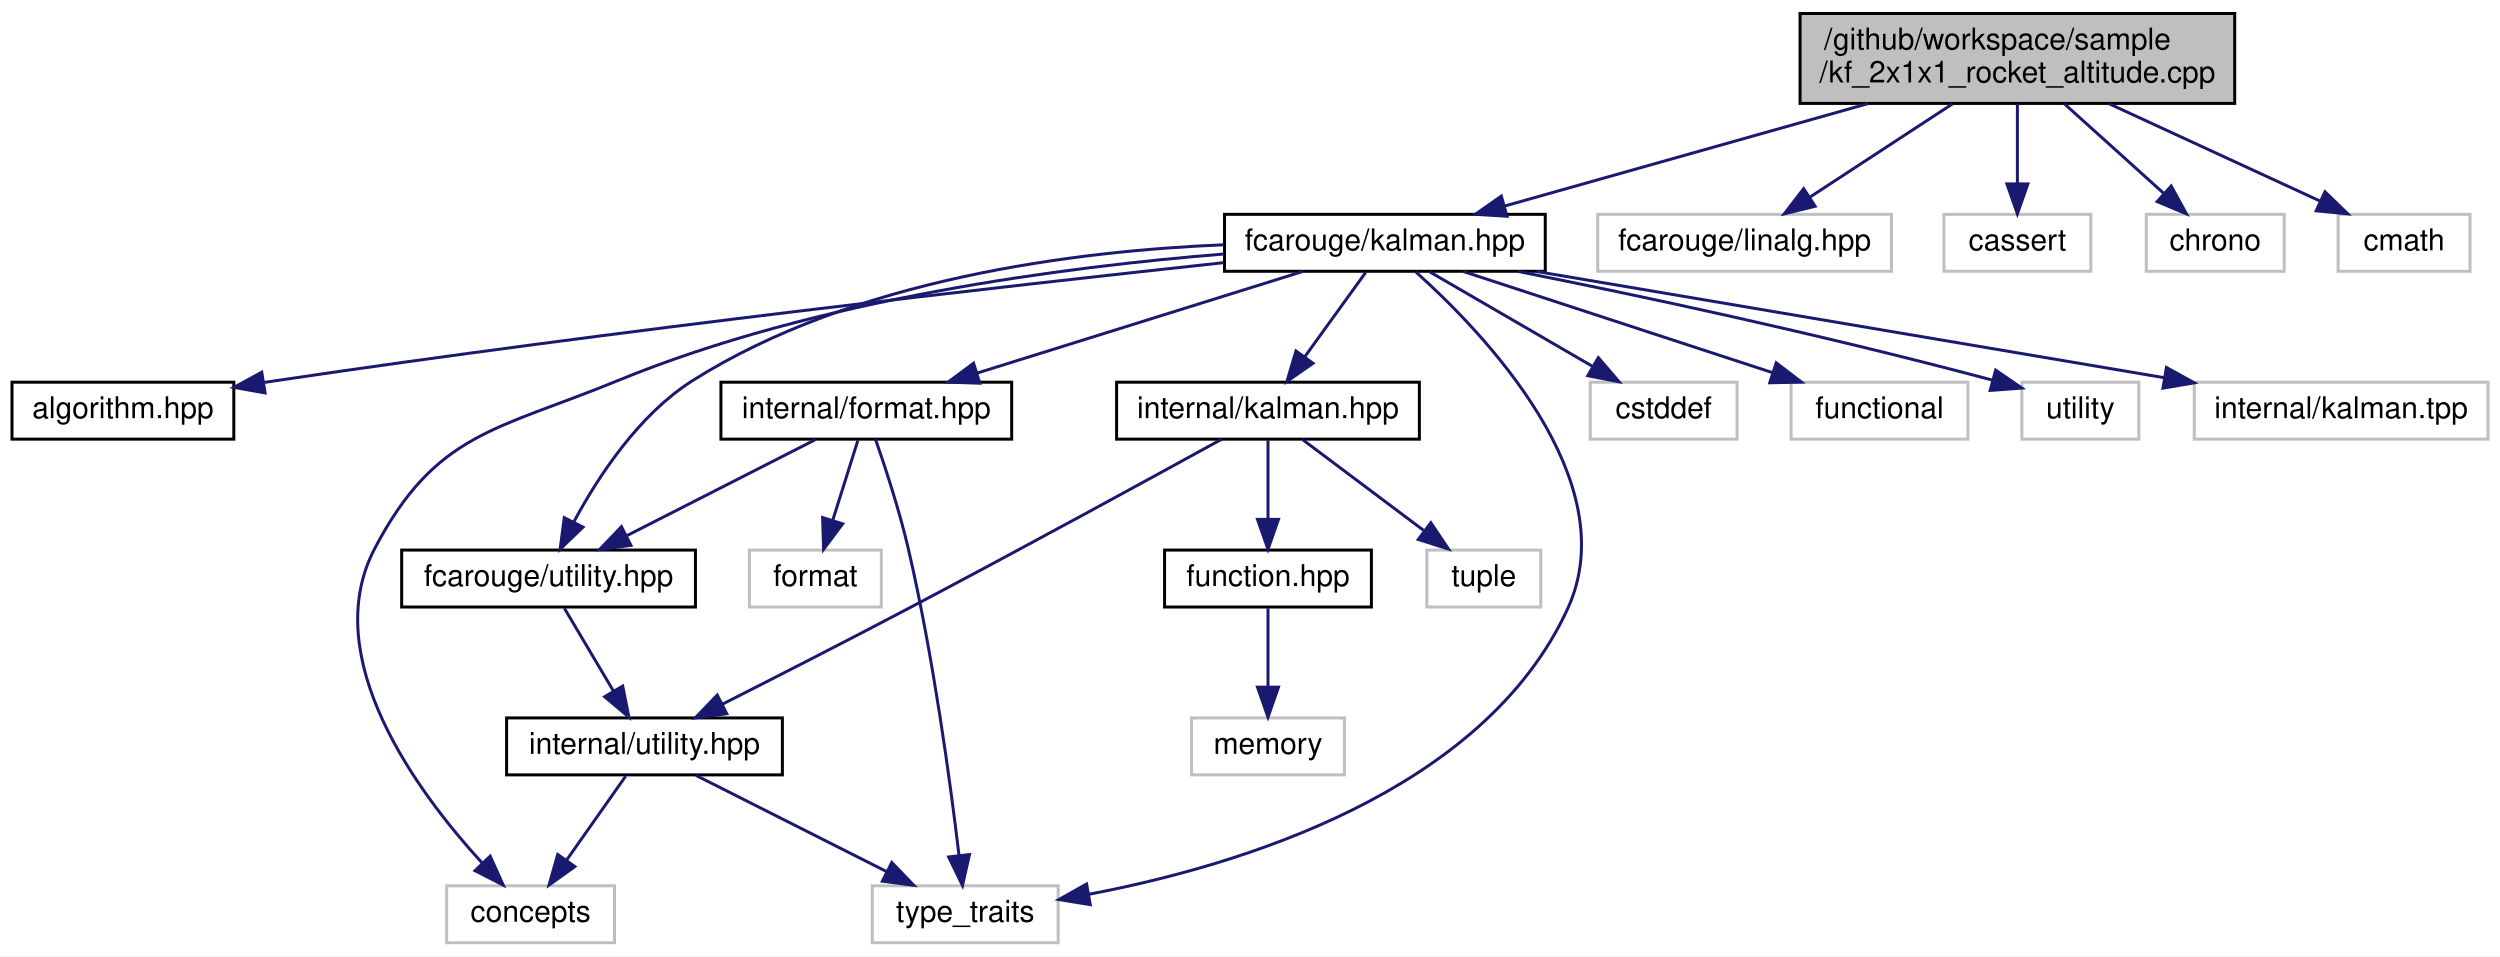
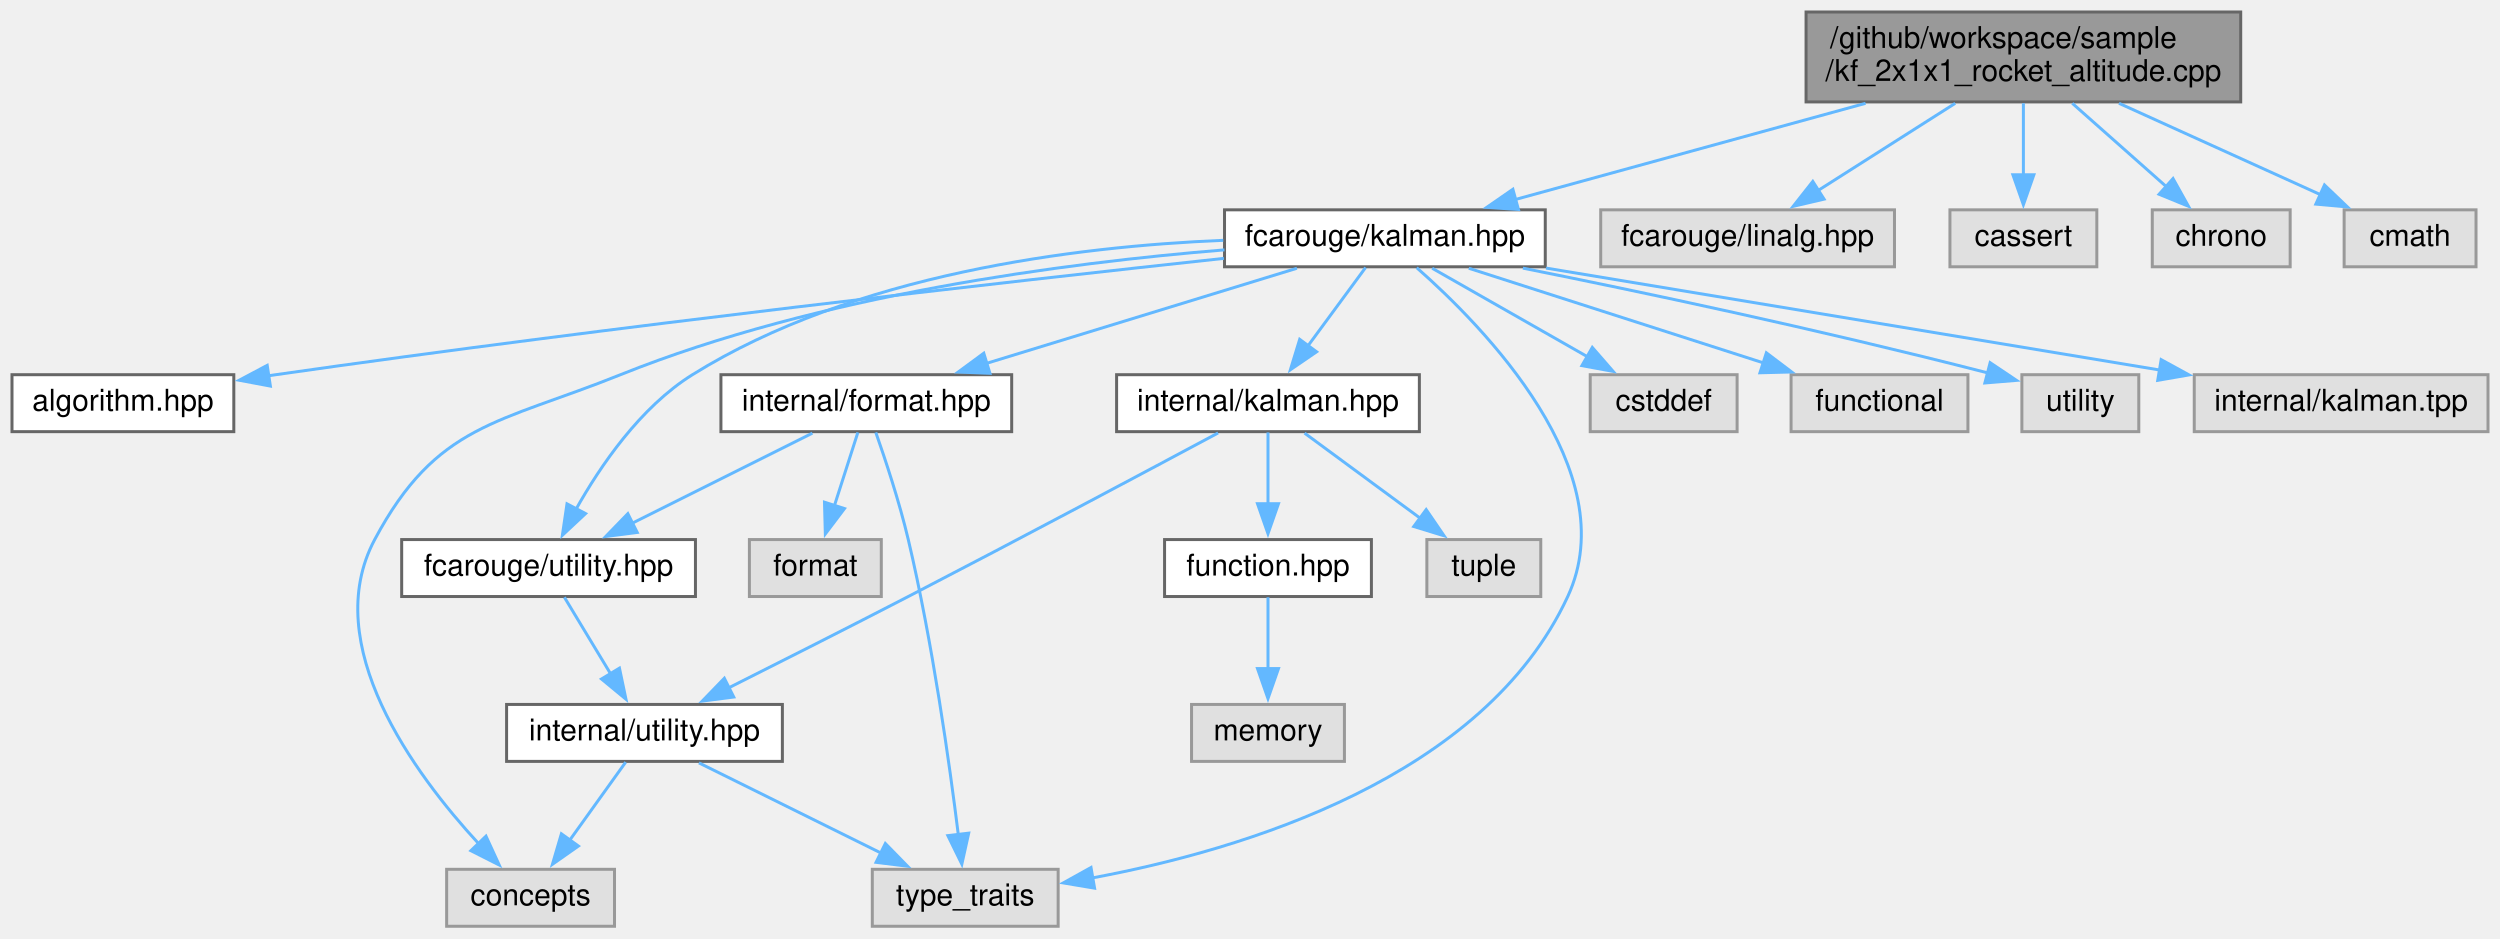
- <svg xmlns="http://www.w3.org/2000/svg" xmlns:xlink="http://www.w3.org/1999/xlink" width="834pt" height="319pt" viewBox="0.00 0.00 834.00 319.00">
-   <g id="graph0" class="graph" transform="scale(1 1) rotate(0) translate(4 315)">
-     <polygon fill="white" stroke="transparent" points="-4,4 -4,-315 830,-315 830,4 -4,4" />
+ <svg xmlns="http://www.w3.org/2000/svg" xmlns:xlink="http://www.w3.org/1999/xlink" width="834pt" height="313pt" viewBox="0.00 0.00 834.00 313.00">
+   <g id="graph0" class="graph" transform="scale(1 1) rotate(0) translate(4 309)">
    <g id="node1" class="node">
      <g id="a_node1">
        <a xlink:title=" ">
-           <polygon fill="#bfbfbf" stroke="black" points="596.5,-280.5 596.5,-310.5 741.5,-310.5 741.5,-280.5 596.5,-280.5" />
-           <text text-anchor="start" x="604.5" y="-298.5" font-family="Helvetica,sans-Serif" font-size="10.00">/github/workspace/sample</text>
-           <text text-anchor="middle" x="669" y="-287.5" font-family="Helvetica,sans-Serif" font-size="10.00">/kf_2x1x1_rocket_altitude.cpp</text>
+           <polygon fill="#999999" stroke="#666666" points="743.5,-305 598.5,-305 598.5,-275 743.5,-275 743.5,-305" />
+           <text text-anchor="start" x="606.5" y="-293" font-family="Helvetica,sans-Serif" font-size="10.00">/github/workspace/sample</text>
+           <text text-anchor="middle" x="671" y="-282" font-family="Helvetica,sans-Serif" font-size="10.00">/kf_2x1x1_rocket_altitude.cpp</text>
        </a>
      </g>
    </g>
    <g id="node2" class="node">
      <g id="a_node2">
        <a xlink:href="kalman_8hpp.xhtml" target="_top" xlink:title="The Kalman filter class and library top-level header.">
-           <polygon fill="white" stroke="black" points="404.5,-224.5 404.5,-243.5 511.5,-243.5 511.5,-224.5 404.5,-224.5" />
-           <text text-anchor="middle" x="458" y="-231.5" font-family="Helvetica,sans-Serif" font-size="10.00">fcarouge/kalman.hpp</text>
+           <polygon fill="white" stroke="#666666" points="511.5,-239 404.5,-239 404.5,-220 511.5,-220 511.5,-239" />
+           <text text-anchor="middle" x="458" y="-227" font-family="Helvetica,sans-Serif" font-size="10.00">fcarouge/kalman.hpp</text>
        </a>
      </g>
    </g>
    <g id="edge1" class="edge">
-       <path fill="none" stroke="midnightblue" d="M619.26,-280.47C582.23,-270.03 532.32,-255.96 497.88,-246.25" />
-       <polygon fill="midnightblue" stroke="midnightblue" points="498.74,-242.85 488.17,-243.51 496.84,-249.59 498.74,-242.85" />
+       <path fill="none" stroke="#63b8ff" d="M618.35,-274.54C582.38,-264.66 535.28,-251.73 501.45,-242.43" />
+       <polygon fill="#63b8ff" stroke="#63b8ff" points="502.55,-239.11 491.98,-239.83 500.7,-245.86 502.55,-239.11" />
    </g>
    <g id="node18" class="node">
      <g id="a_node18">
        <a xlink:title=" ">
-           <polygon fill="white" stroke="#bfbfbf" points="529,-224.5 529,-243.5 627,-243.5 627,-224.5 529,-224.5" />
-           <text text-anchor="middle" x="578" y="-231.5" font-family="Helvetica,sans-Serif" font-size="10.00">fcarouge/linalg.hpp</text>
+           <polygon fill="#e0e0e0" stroke="#999999" points="628,-239 530,-239 530,-220 628,-220 628,-239" />
+           <text text-anchor="middle" x="579" y="-227" font-family="Helvetica,sans-Serif" font-size="10.00">fcarouge/linalg.hpp</text>
        </a>
      </g>
    </g>
    <g id="edge22" class="edge">
-       <path fill="none" stroke="midnightblue" d="M647.43,-280.4C633.12,-271.04 614.39,-258.79 599.99,-249.38" />
-       <polygon fill="midnightblue" stroke="midnightblue" points="601.53,-246.2 591.24,-243.66 597.7,-252.06 601.53,-246.2" />
+       <path fill="none" stroke="#63b8ff" d="M648.26,-274.54C634.3,-265.66 616.46,-254.32 602.39,-245.37" />
+       <polygon fill="#63b8ff" stroke="#63b8ff" points="604.51,-242.57 594.19,-240.16 600.75,-248.48 604.51,-242.57" />
    </g>
    <g id="node19" class="node">
      <g id="a_node19">
        <a xlink:title=" ">
-           <polygon fill="white" stroke="#bfbfbf" points="644.5,-224.5 644.5,-243.5 693.5,-243.5 693.5,-224.5 644.5,-224.5" />
-           <text text-anchor="middle" x="669" y="-231.5" font-family="Helvetica,sans-Serif" font-size="10.00">cassert</text>
+           <polygon fill="#e0e0e0" stroke="#999999" points="695.5,-239 646.5,-239 646.5,-220 695.5,-220 695.5,-239" />
+           <text text-anchor="middle" x="671" y="-227" font-family="Helvetica,sans-Serif" font-size="10.00">cassert</text>
        </a>
      </g>
    </g>
    <g id="edge23" class="edge">
-       <path fill="none" stroke="midnightblue" d="M669,-280.4C669,-272.47 669,-262.46 669,-253.86" />
-       <polygon fill="midnightblue" stroke="midnightblue" points="672.5,-253.66 669,-243.66 665.5,-253.66 672.5,-253.66" />
+       <path fill="none" stroke="#63b8ff" d="M671,-274.54C671,-267.34 671,-258.53 671,-250.68" />
+       <polygon fill="#63b8ff" stroke="#63b8ff" points="674.5,-250.69 671,-240.69 667.5,-250.69 674.5,-250.69" />
    </g>
    <g id="node20" class="node">
      <g id="a_node20">
        <a xlink:title=" ">
-           <polygon fill="white" stroke="#bfbfbf" points="712,-224.5 712,-243.5 758,-243.5 758,-224.5 712,-224.5" />
-           <text text-anchor="middle" x="735" y="-231.5" font-family="Helvetica,sans-Serif" font-size="10.00">chrono</text>
+           <polygon fill="#e0e0e0" stroke="#999999" points="760,-239 714,-239 714,-220 760,-220 760,-239" />
+           <text text-anchor="middle" x="737" y="-227" font-family="Helvetica,sans-Serif" font-size="10.00">chrono</text>
        </a>
      </g>
    </g>
    <g id="edge24" class="edge">
-       <path fill="none" stroke="midnightblue" d="M684.64,-280.4C694.63,-271.4 707.58,-259.72 717.85,-250.47" />
-       <polygon fill="midnightblue" stroke="midnightblue" points="720.31,-252.95 725.4,-243.66 715.63,-247.75 720.31,-252.95" />
+       <path fill="none" stroke="#63b8ff" d="M687.31,-274.54C696.8,-266.13 708.79,-255.51 718.61,-246.8" />
+       <polygon fill="#63b8ff" stroke="#63b8ff" points="720.92,-249.43 726.08,-240.18 716.27,-244.19 720.92,-249.43" />
    </g>
    <g id="node21" class="node">
      <g id="a_node21">
        <a xlink:title=" ">
-           <polygon fill="white" stroke="#bfbfbf" points="776,-224.5 776,-243.5 820,-243.5 820,-224.5 776,-224.5" />
-           <text text-anchor="middle" x="798" y="-231.5" font-family="Helvetica,sans-Serif" font-size="10.00">cmath</text>
+           <polygon fill="#e0e0e0" stroke="#999999" points="822,-239 778,-239 778,-220 822,-220 822,-239" />
+           <text text-anchor="middle" x="800" y="-227" font-family="Helvetica,sans-Serif" font-size="10.00">cmath</text>
        </a>
      </g>
    </g>
    <g id="edge25" class="edge">
-       <path fill="none" stroke="midnightblue" d="M699.57,-280.4C720.93,-270.55 749.22,-257.5 769.98,-247.92" />
-       <polygon fill="midnightblue" stroke="midnightblue" points="771.61,-251.02 779.23,-243.66 768.68,-244.67 771.61,-251.02" />
+       <path fill="none" stroke="#63b8ff" d="M702.89,-274.54C723.41,-265.23 749.91,-253.22 770.04,-244.09" />
+       <polygon fill="#63b8ff" stroke="#63b8ff" points="771.45,-247.29 779.11,-239.97 768.56,-240.91 771.45,-247.29" />
    </g>
    <g id="node3" class="node">
      <g id="a_node3">
        <a xlink:href="algorithm_8hpp.xhtml" target="_top" xlink:title="The collection of Kalman algorithms.">
-           <polygon fill="white" stroke="black" points="0,-168.5 0,-187.5 74,-187.5 74,-168.5 0,-168.5" />
-           <text text-anchor="middle" x="37" y="-175.5" font-family="Helvetica,sans-Serif" font-size="10.00">algorithm.hpp</text>
+           <polygon fill="white" stroke="#666666" points="74,-184 0,-184 0,-165 74,-165 74,-184" />
+           <text text-anchor="middle" x="37" y="-172" font-family="Helvetica,sans-Serif" font-size="10.00">algorithm.hpp</text>
        </a>
      </g>
    </g>
    <g id="edge2" class="edge">
-       <path fill="none" stroke="midnightblue" d="M404.26,-227.38C332.16,-219.63 200.17,-204.71 88,-188 86.72,-187.81 85.43,-187.61 84.13,-187.41" />
-       <polygon fill="midnightblue" stroke="midnightblue" points="84.44,-183.92 74.01,-185.77 83.32,-190.83 84.44,-183.92" />
+       <path fill="none" stroke="#63b8ff" d="M404.29,-222.81C332.2,-215.01 200.24,-200.09 88,-184 87.17,-183.88 86.33,-183.76 85.48,-183.63" />
+       <polygon fill="#63b8ff" stroke="#63b8ff" points="86.2,-180.2 75.79,-182.15 85.14,-187.12 86.2,-180.2" />
    </g>
    <g id="node4" class="node">
      <g id="a_node4">
        <a xlink:href="format_8hpp.xhtml" target="_top" xlink:title=" ">
-           <polygon fill="white" stroke="black" points="236.5,-168.5 236.5,-187.5 333.5,-187.5 333.5,-168.5 236.5,-168.5" />
-           <text text-anchor="middle" x="285" y="-175.5" font-family="Helvetica,sans-Serif" font-size="10.00">internal/format.hpp</text>
+           <polygon fill="white" stroke="#666666" points="333.5,-184 236.5,-184 236.5,-165 333.5,-165 333.5,-184" />
+           <text text-anchor="middle" x="285" y="-172" font-family="Helvetica,sans-Serif" font-size="10.00">internal/format.hpp</text>
        </a>
      </g>
    </g>
    <g id="edge3" class="edge">
-       <path fill="none" stroke="midnightblue" d="M430.59,-224.44C401.23,-215.28 354.48,-200.69 321.9,-190.52" />
-       <polygon fill="midnightblue" stroke="midnightblue" points="322.87,-187.16 312.28,-187.52 320.79,-193.84 322.87,-187.16" />
+       <path fill="none" stroke="#63b8ff" d="M428.65,-219.51C400.11,-210.76 356.54,-197.42 324.86,-187.71" />
+       <polygon fill="#63b8ff" stroke="#63b8ff" points="326.24,-184.47 315.65,-184.89 324.19,-191.17 326.24,-184.47" />
    </g>
    <g id="node5" class="node">
      <g id="a_node5">
        <a xlink:href="utility_8hpp.xhtml" target="_top" xlink:title="The collection of utilities supporting the library.">
-           <polygon fill="white" stroke="black" points="130,-112.5 130,-131.5 228,-131.5 228,-112.5 130,-112.5" />
-           <text text-anchor="middle" x="179" y="-119.5" font-family="Helvetica,sans-Serif" font-size="10.00">fcarouge/utility.hpp</text>
+           <polygon fill="white" stroke="#666666" points="228,-129 130,-129 130,-110 228,-110 228,-129" />
+           <text text-anchor="middle" x="179" y="-117" font-family="Helvetica,sans-Serif" font-size="10.00">fcarouge/utility.hpp</text>
        </a>
      </g>
    </g>
    <g id="edge15" class="edge">
-       <path fill="none" stroke="midnightblue" d="M404.46,-233.35C354.87,-231.31 280.88,-222.05 227,-188 209.08,-176.67 195.59,-156.07 187.54,-141.09" />
-       <polygon fill="midnightblue" stroke="midnightblue" points="190.49,-139.15 182.86,-131.8 184.24,-142.3 190.49,-139.15" />
+       <path fill="none" stroke="#63b8ff" d="M404.08,-228.83C354.56,-226.78 280.91,-217.57 227,-184 209.61,-173.17 196.27,-153.6 188.11,-139.03" />
+       <polygon fill="#63b8ff" stroke="#63b8ff" points="191.35,-137.67 183.61,-130.44 185.15,-140.92 191.35,-137.67" />
    </g>
    <g id="node7" class="node">
      <g id="a_node7">
        <a xlink:title=" ">
-           <polygon fill="white" stroke="#bfbfbf" points="145,-0.5 145,-19.5 201,-19.5 201,-0.5 145,-0.5" />
-           <text text-anchor="middle" x="173" y="-7.5" font-family="Helvetica,sans-Serif" font-size="10.00">concepts</text>
+           <polygon fill="#e0e0e0" stroke="#999999" points="201,-19 145,-19 145,0 201,0 201,-19" />
+           <text text-anchor="middle" x="173" y="-7" font-family="Helvetica,sans-Serif" font-size="10.00">concepts</text>
        </a>
      </g>
    </g>
    <g id="edge16" class="edge">
-       <path fill="none" stroke="midnightblue" d="M404.43,-230.27C351.32,-226.04 268.48,-215.29 202,-188 161.51,-171.38 141.32,-170.76 121,-132 101.91,-95.59 135.29,-50.64 156.85,-27.1" />
-       <polygon fill="midnightblue" stroke="midnightblue" points="159.52,-29.38 163.88,-19.72 154.45,-24.55 159.52,-29.38" />
+       <path fill="none" stroke="#63b8ff" d="M404.47,-225.64C351.62,-221.34 269.31,-210.62 203,-184 162.28,-167.65 141.65,-167.72 121,-129 102.33,-94 134.15,-50.91 155.69,-27.54" />
+       <polygon fill="#63b8ff" stroke="#63b8ff" points="158.12,-30.06 162.54,-20.43 153.08,-25.21 158.12,-30.06" />
    </g>
    <g id="node8" class="node">
      <g id="a_node8">
        <a xlink:title=" ">
-           <polygon fill="white" stroke="#bfbfbf" points="287,-0.5 287,-19.5 349,-19.5 349,-0.5 287,-0.5" />
-           <text text-anchor="middle" x="318" y="-7.5" font-family="Helvetica,sans-Serif" font-size="10.00">type_traits</text>
+           <polygon fill="#e0e0e0" stroke="#999999" points="349,-19 287,-19 287,0 349,0 349,-19" />
+           <text text-anchor="middle" x="318" y="-7" font-family="Helvetica,sans-Serif" font-size="10.00">type_traits</text>
        </a>
      </g>
    </g>
    <g id="edge19" class="edge">
-       <path fill="none" stroke="midnightblue" d="M468.29,-224.3C490.35,-204.56 538.61,-154.77 519,-112 490.91,-50.72 409.32,-26.16 359.15,-16.66" />
-       <polygon fill="midnightblue" stroke="midnightblue" points="359.71,-13.21 349.25,-14.91 358.49,-20.1 359.71,-13.21" />
+       <path fill="none" stroke="#63b8ff" d="M468.61,-219.7C490.77,-200.21 538.37,-151.77 519,-110 490.96,-49.54 410.56,-25.45 360.35,-16.12" />
+       <polygon fill="#63b8ff" stroke="#63b8ff" points="361.15,-12.71 350.7,-14.46 359.96,-19.6 361.15,-12.71" />
    </g>
    <g id="node10" class="node">
      <g id="a_node10">
        <a xlink:href="internal_2kalman_8hpp.xhtml" target="_top" xlink:title=" ">
-           <polygon fill="white" stroke="black" points="368.5,-168.5 368.5,-187.5 469.5,-187.5 469.5,-168.5 368.5,-168.5" />
-           <text text-anchor="middle" x="419" y="-175.5" font-family="Helvetica,sans-Serif" font-size="10.00">internal/kalman.hpp</text>
+           <polygon fill="white" stroke="#666666" points="469.5,-184 368.5,-184 368.5,-165 469.5,-165 469.5,-184" />
+           <text text-anchor="middle" x="419" y="-172" font-family="Helvetica,sans-Serif" font-size="10.00">internal/kalman.hpp</text>
        </a>
      </g>
    </g>
    <g id="edge10" class="edge">
-       <path fill="none" stroke="midnightblue" d="M451.56,-224.08C446.05,-216.46 437.97,-205.26 431.24,-195.94" />
-       <polygon fill="midnightblue" stroke="midnightblue" points="434.01,-193.81 425.32,-187.75 428.34,-197.91 434.01,-193.81" />
+       <path fill="none" stroke="#63b8ff" d="M451.56,-219.75C446.34,-212.66 438.81,-202.42 432.31,-193.59" />
+       <polygon fill="#63b8ff" stroke="#63b8ff" points="435.22,-191.64 426.48,-185.66 429.58,-195.79 435.22,-191.64" />
    </g>
    <g id="node14" class="node">
      <g id="a_node14">
        <a xlink:title=" ">
-           <polygon fill="white" stroke="#bfbfbf" points="526.5,-168.5 526.5,-187.5 575.5,-187.5 575.5,-168.5 526.5,-168.5" />
-           <text text-anchor="middle" x="551" y="-175.5" font-family="Helvetica,sans-Serif" font-size="10.00">cstddef</text>
+           <polygon fill="#e0e0e0" stroke="#999999" points="575.5,-184 526.5,-184 526.5,-165 575.5,-165 575.5,-184" />
+           <text text-anchor="middle" x="551" y="-172" font-family="Helvetica,sans-Serif" font-size="10.00">cstddef</text>
        </a>
      </g>
    </g>
    <g id="edge17" class="edge">
-       <path fill="none" stroke="midnightblue" d="M472.94,-224.32C487.59,-215.82 510.13,-202.73 527.24,-192.8" />
-       <polygon fill="midnightblue" stroke="midnightblue" points="529.2,-195.7 536.1,-187.65 525.69,-189.65 529.2,-195.7" />
+       <path fill="none" stroke="#63b8ff" d="M473.78,-219.51C488.02,-211.39 509.24,-199.3 525.83,-189.85" />
+       <polygon fill="#63b8ff" stroke="#63b8ff" points="527.19,-193.1 534.14,-185.11 523.72,-187.02 527.19,-193.1" />
    </g>
    <g id="node15" class="node">
      <g id="a_node15">
        <a xlink:title=" ">
-           <polygon fill="white" stroke="#bfbfbf" points="593.5,-168.5 593.5,-187.5 652.5,-187.5 652.5,-168.5 593.5,-168.5" />
-           <text text-anchor="middle" x="623" y="-175.5" font-family="Helvetica,sans-Serif" font-size="10.00">functional</text>
+           <polygon fill="#e0e0e0" stroke="#999999" points="652.5,-184 593.5,-184 593.5,-165 652.5,-165 652.5,-184" />
+           <text text-anchor="middle" x="623" y="-172" font-family="Helvetica,sans-Serif" font-size="10.00">functional</text>
        </a>
      </g>
    </g>
    <g id="edge18" class="edge">
-       <path fill="none" stroke="midnightblue" d="M484.14,-224.44C512.02,-215.32 556.35,-200.81 587.4,-190.65" />
-       <polygon fill="midnightblue" stroke="midnightblue" points="588.56,-193.95 596.98,-187.52 586.38,-187.3 588.56,-193.95" />
+       <path fill="none" stroke="#63b8ff" d="M485.99,-219.51C513.09,-210.8 554.41,-197.53 584.58,-187.84" />
+       <polygon fill="#63b8ff" stroke="#63b8ff" points="585.26,-191.3 593.71,-184.91 583.12,-184.64 585.26,-191.3" />
    </g>
    <g id="node16" class="node">
      <g id="a_node16">
        <a xlink:title=" ">
-           <polygon fill="white" stroke="#bfbfbf" points="670.5,-168.5 670.5,-187.5 709.5,-187.5 709.5,-168.5 670.5,-168.5" />
-           <text text-anchor="middle" x="690" y="-175.5" font-family="Helvetica,sans-Serif" font-size="10.00">utility</text>
+           <polygon fill="#e0e0e0" stroke="#999999" points="709.5,-184 670.5,-184 670.5,-165 709.5,-165 709.5,-184" />
+           <text text-anchor="middle" x="690" y="-172" font-family="Helvetica,sans-Serif" font-size="10.00">utility</text>
        </a>
      </g>
    </g>
    <g id="edge20" class="edge">
-       <path fill="none" stroke="midnightblue" d="M502.46,-224.44C541.8,-216.6 600.91,-204.12 660.53,-188.22" />
-       <polygon fill="midnightblue" stroke="midnightblue" points="661.75,-191.52 670.49,-185.53 659.92,-184.76 661.75,-191.52" />
+       <path fill="none" stroke="#63b8ff" d="M504.03,-219.55C543.1,-211.72 600.89,-199.55 659.27,-184.56" />
+       <polygon fill="#63b8ff" stroke="#63b8ff" points="659.91,-188.01 668.71,-182.11 658.15,-181.24 659.91,-188.01" />
    </g>
    <g id="node17" class="node">
      <g id="a_node17">
        <a xlink:title=" ">
-           <polygon fill="white" stroke="#bfbfbf" points="728,-168.5 728,-187.5 826,-187.5 826,-168.5 728,-168.5" />
-           <text text-anchor="middle" x="777" y="-175.5" font-family="Helvetica,sans-Serif" font-size="10.00">internal/kalman.tpp</text>
+           <polygon fill="#e0e0e0" stroke="#999999" points="826,-184 728,-184 728,-165 826,-165 826,-184" />
+           <text text-anchor="middle" x="777" y="-172" font-family="Helvetica,sans-Serif" font-size="10.00">internal/kalman.tpp</text>
        </a>
      </g>
    </g>
    <g id="edge21" class="edge">
-       <path fill="none" stroke="midnightblue" d="M508.55,-224.44C565.43,-214.81 657.72,-199.19 717.89,-189.01" />
-       <polygon fill="midnightblue" stroke="midnightblue" points="718.72,-192.41 728,-187.29 717.56,-185.51 718.72,-192.41" />
+       <path fill="none" stroke="#63b8ff" d="M511.75,-219.57C568.47,-210.15 657.65,-195.33 716.72,-185.52" />
+       <polygon fill="#63b8ff" stroke="#63b8ff" points="716.96,-189.02 726.26,-183.93 715.82,-182.12 716.96,-189.02" />
    </g>
    <g id="edge4" class="edge">
-       <path fill="none" stroke="midnightblue" d="M267.97,-168.32C250.97,-159.66 224.62,-146.24 205.01,-136.25" />
-       <polygon fill="midnightblue" stroke="midnightblue" points="206.49,-133.08 195.99,-131.65 203.31,-139.31 206.49,-133.08" />
+       <path fill="none" stroke="#63b8ff" d="M267.02,-164.51C250.55,-156.27 225.91,-143.96 206.89,-134.45" />
+       <polygon fill="#63b8ff" stroke="#63b8ff" points="208.58,-131.38 198.07,-130.03 205.45,-137.64 208.58,-131.38" />
    </g>
    <g id="edge9" class="edge">
-       <path fill="none" stroke="midnightblue" d="M288.06,-168.48C291.19,-159.5 296,-144.91 299,-132 307.33,-96.23 313.07,-53.64 315.92,-29.72" />
-       <polygon fill="midnightblue" stroke="midnightblue" points="319.42,-29.93 317.09,-19.59 312.47,-29.12 319.42,-29.93" />
+       <path fill="none" stroke="#63b8ff" d="M288.17,-164.74C291.3,-155.84 296.02,-141.61 299,-129 307.08,-94.78 312.76,-54.18 315.7,-30.49" />
+       <polygon fill="#63b8ff" stroke="#63b8ff" points="319.16,-31.06 316.87,-20.71 312.21,-30.23 319.16,-31.06" />
    </g>
    <g id="node9" class="node">
      <g id="a_node9">
        <a xlink:title=" ">
-           <polygon fill="white" stroke="#bfbfbf" points="246,-112.5 246,-131.5 290,-131.5 290,-112.5 246,-112.5" />
-           <text text-anchor="middle" x="268" y="-119.5" font-family="Helvetica,sans-Serif" font-size="10.00">format</text>
+           <polygon fill="#e0e0e0" stroke="#999999" points="290,-129 246,-129 246,-110 290,-110 290,-129" />
+           <text text-anchor="middle" x="268" y="-117" font-family="Helvetica,sans-Serif" font-size="10.00">format</text>
        </a>
      </g>
    </g>
    <g id="edge8" class="edge">
-       <path fill="none" stroke="midnightblue" d="M282.19,-168.08C279.92,-160.85 276.63,-150.41 273.79,-141.4" />
-       <polygon fill="midnightblue" stroke="midnightblue" points="277.1,-140.24 270.75,-131.75 270.42,-142.34 277.1,-140.24" />
+       <path fill="none" stroke="#63b8ff" d="M282.19,-164.75C280.06,-158.11 277.06,-148.73 274.36,-140.31" />
+       <polygon fill="#63b8ff" stroke="#63b8ff" points="277.72,-139.34 271.33,-130.88 271.05,-141.47 277.72,-139.34" />
    </g>
    <g id="node6" class="node">
      <g id="a_node6">
        <a xlink:href="internal_2utility_8hpp.xhtml" target="_top" xlink:title=" ">
-           <polygon fill="white" stroke="black" points="165,-56.5 165,-75.5 257,-75.5 257,-56.5 165,-56.5" />
-           <text text-anchor="middle" x="211" y="-63.5" font-family="Helvetica,sans-Serif" font-size="10.00">internal/utility.hpp</text>
+           <polygon fill="white" stroke="#666666" points="257,-74 165,-74 165,-55 257,-55 257,-74" />
+           <text text-anchor="middle" x="211" y="-62" font-family="Helvetica,sans-Serif" font-size="10.00">internal/utility.hpp</text>
        </a>
      </g>
    </g>
    <g id="edge5" class="edge">
-       <path fill="none" stroke="midnightblue" d="M184.28,-112.08C188.71,-104.61 195.16,-93.72 200.62,-84.52" />
-       <polygon fill="midnightblue" stroke="midnightblue" points="203.73,-86.14 205.81,-75.75 197.71,-82.57 203.73,-86.14" />
+       <path fill="none" stroke="#63b8ff" d="M184.28,-109.75C188.47,-102.81 194.48,-92.86 199.73,-84.16" />
+       <polygon fill="#63b8ff" stroke="#63b8ff" points="202.65,-86.11 204.82,-75.74 196.65,-82.49 202.65,-86.11" />
    </g>
    <g id="edge6" class="edge">
-       <path fill="none" stroke="midnightblue" d="M204.73,-56.08C199.36,-48.46 191.48,-37.26 184.92,-27.94" />
-       <polygon fill="midnightblue" stroke="midnightblue" points="187.78,-25.91 179.16,-19.75 182.05,-29.94 187.78,-25.91" />
+       <path fill="none" stroke="#63b8ff" d="M204.73,-54.75C199.64,-47.66 192.3,-37.42 185.97,-28.59" />
+       <polygon fill="#63b8ff" stroke="#63b8ff" points="188.96,-26.76 180.29,-20.67 183.28,-30.84 188.96,-26.76" />
    </g>
    <g id="edge7" class="edge">
-       <path fill="none" stroke="midnightblue" d="M228.19,-56.32C245.35,-47.66 271.95,-34.24 291.75,-24.25" />
-       <polygon fill="midnightblue" stroke="midnightblue" points="293.5,-27.28 300.85,-19.65 290.35,-21.04 293.5,-27.28" />
+       <path fill="none" stroke="#63b8ff" d="M229.15,-54.51C245.78,-46.27 270.64,-33.96 289.85,-24.45" />
+       <polygon fill="#63b8ff" stroke="#63b8ff" points="291.35,-27.6 298.76,-20.03 288.25,-21.33 291.35,-27.6" />
    </g>
    <g id="edge13" class="edge">
-       <path fill="none" stroke="midnightblue" d="M403.53,-168.47C380.73,-155.93 336.74,-131.87 299,-112 278.25,-101.07 254.57,-88.99 237,-80.09" />
-       <polygon fill="midnightblue" stroke="midnightblue" points="238.44,-76.9 227.93,-75.51 235.28,-83.14 238.44,-76.9" />
+       <path fill="none" stroke="#63b8ff" d="M402.36,-164.57C379.23,-152.19 336.05,-129.17 299,-110 278.98,-99.64 256.27,-88.17 238.94,-79.46" />
+       <polygon fill="#63b8ff" stroke="#63b8ff" points="240.78,-76.47 230.27,-75.12 237.64,-82.73 240.78,-76.47" />
    </g>
    <g id="node11" class="node">
      <g id="a_node11">
        <a xlink:href="function_8hpp.xhtml" target="_top" xlink:title=" ">
-           <polygon fill="white" stroke="black" points="384.5,-112.5 384.5,-131.5 453.5,-131.5 453.5,-112.5 384.5,-112.5" />
-           <text text-anchor="middle" x="419" y="-119.5" font-family="Helvetica,sans-Serif" font-size="10.00">function.hpp</text>
+           <polygon fill="white" stroke="#666666" points="453.5,-129 384.5,-129 384.5,-110 453.5,-110 453.5,-129" />
+           <text text-anchor="middle" x="419" y="-117" font-family="Helvetica,sans-Serif" font-size="10.00">function.hpp</text>
        </a>
      </g>
    </g>
    <g id="edge11" class="edge">
-       <path fill="none" stroke="midnightblue" d="M419,-168.08C419,-161.01 419,-150.86 419,-141.99" />
-       <polygon fill="midnightblue" stroke="midnightblue" points="422.5,-141.75 419,-131.75 415.5,-141.75 422.5,-141.75" />
+       <path fill="none" stroke="#63b8ff" d="M419,-164.75C419,-158.27 419,-149.16 419,-140.9" />
+       <polygon fill="#63b8ff" stroke="#63b8ff" points="422.5,-140.96 419,-130.96 415.5,-140.96 422.5,-140.96" />
    </g>
    <g id="node13" class="node">
      <g id="a_node13">
        <a xlink:title=" ">
-           <polygon fill="white" stroke="#bfbfbf" points="472,-112.5 472,-131.5 510,-131.5 510,-112.5 472,-112.5" />
-           <text text-anchor="middle" x="491" y="-119.5" font-family="Helvetica,sans-Serif" font-size="10.00">tuple</text>
+           <polygon fill="#e0e0e0" stroke="#999999" points="510,-129 472,-129 472,-110 510,-110 510,-129" />
+           <text text-anchor="middle" x="491" y="-117" font-family="Helvetica,sans-Serif" font-size="10.00">tuple</text>
        </a>
      </g>
    </g>
    <g id="edge14" class="edge">
-       <path fill="none" stroke="midnightblue" d="M430.57,-168.32C441.42,-160.18 457.88,-147.84 470.88,-138.09" />
-       <polygon fill="midnightblue" stroke="midnightblue" points="473.32,-140.63 479.22,-131.83 469.12,-135.03 473.32,-140.63" />
+       <path fill="none" stroke="#63b8ff" d="M431.21,-164.51C441.83,-156.7 457.44,-145.21 470.04,-135.93" />
+       <polygon fill="#63b8ff" stroke="#63b8ff" points="471.77,-139 477.75,-130.26 467.62,-133.36 471.77,-139" />
    </g>
    <g id="node12" class="node">
      <g id="a_node12">
        <a xlink:title=" ">
-           <polygon fill="white" stroke="#bfbfbf" points="393.5,-56.5 393.5,-75.5 444.5,-75.5 444.5,-56.5 393.5,-56.5" />
-           <text text-anchor="middle" x="419" y="-63.5" font-family="Helvetica,sans-Serif" font-size="10.00">memory</text>
+           <polygon fill="#e0e0e0" stroke="#999999" points="444.5,-74 393.5,-74 393.5,-55 444.5,-55 444.5,-74" />
+           <text text-anchor="middle" x="419" y="-62" font-family="Helvetica,sans-Serif" font-size="10.00">memory</text>
        </a>
      </g>
    </g>
    <g id="edge12" class="edge">
-       <path fill="none" stroke="midnightblue" d="M419,-112.08C419,-105.01 419,-94.86 419,-85.99" />
-       <polygon fill="midnightblue" stroke="midnightblue" points="422.5,-85.75 419,-75.75 415.5,-85.75 422.5,-85.75" />
+       <path fill="none" stroke="#63b8ff" d="M419,-109.75C419,-103.27 419,-94.16 419,-85.9" />
+       <polygon fill="#63b8ff" stroke="#63b8ff" points="422.5,-85.96 419,-75.96 415.5,-85.96 422.5,-85.96" />
    </g>
  </g>
</svg>
